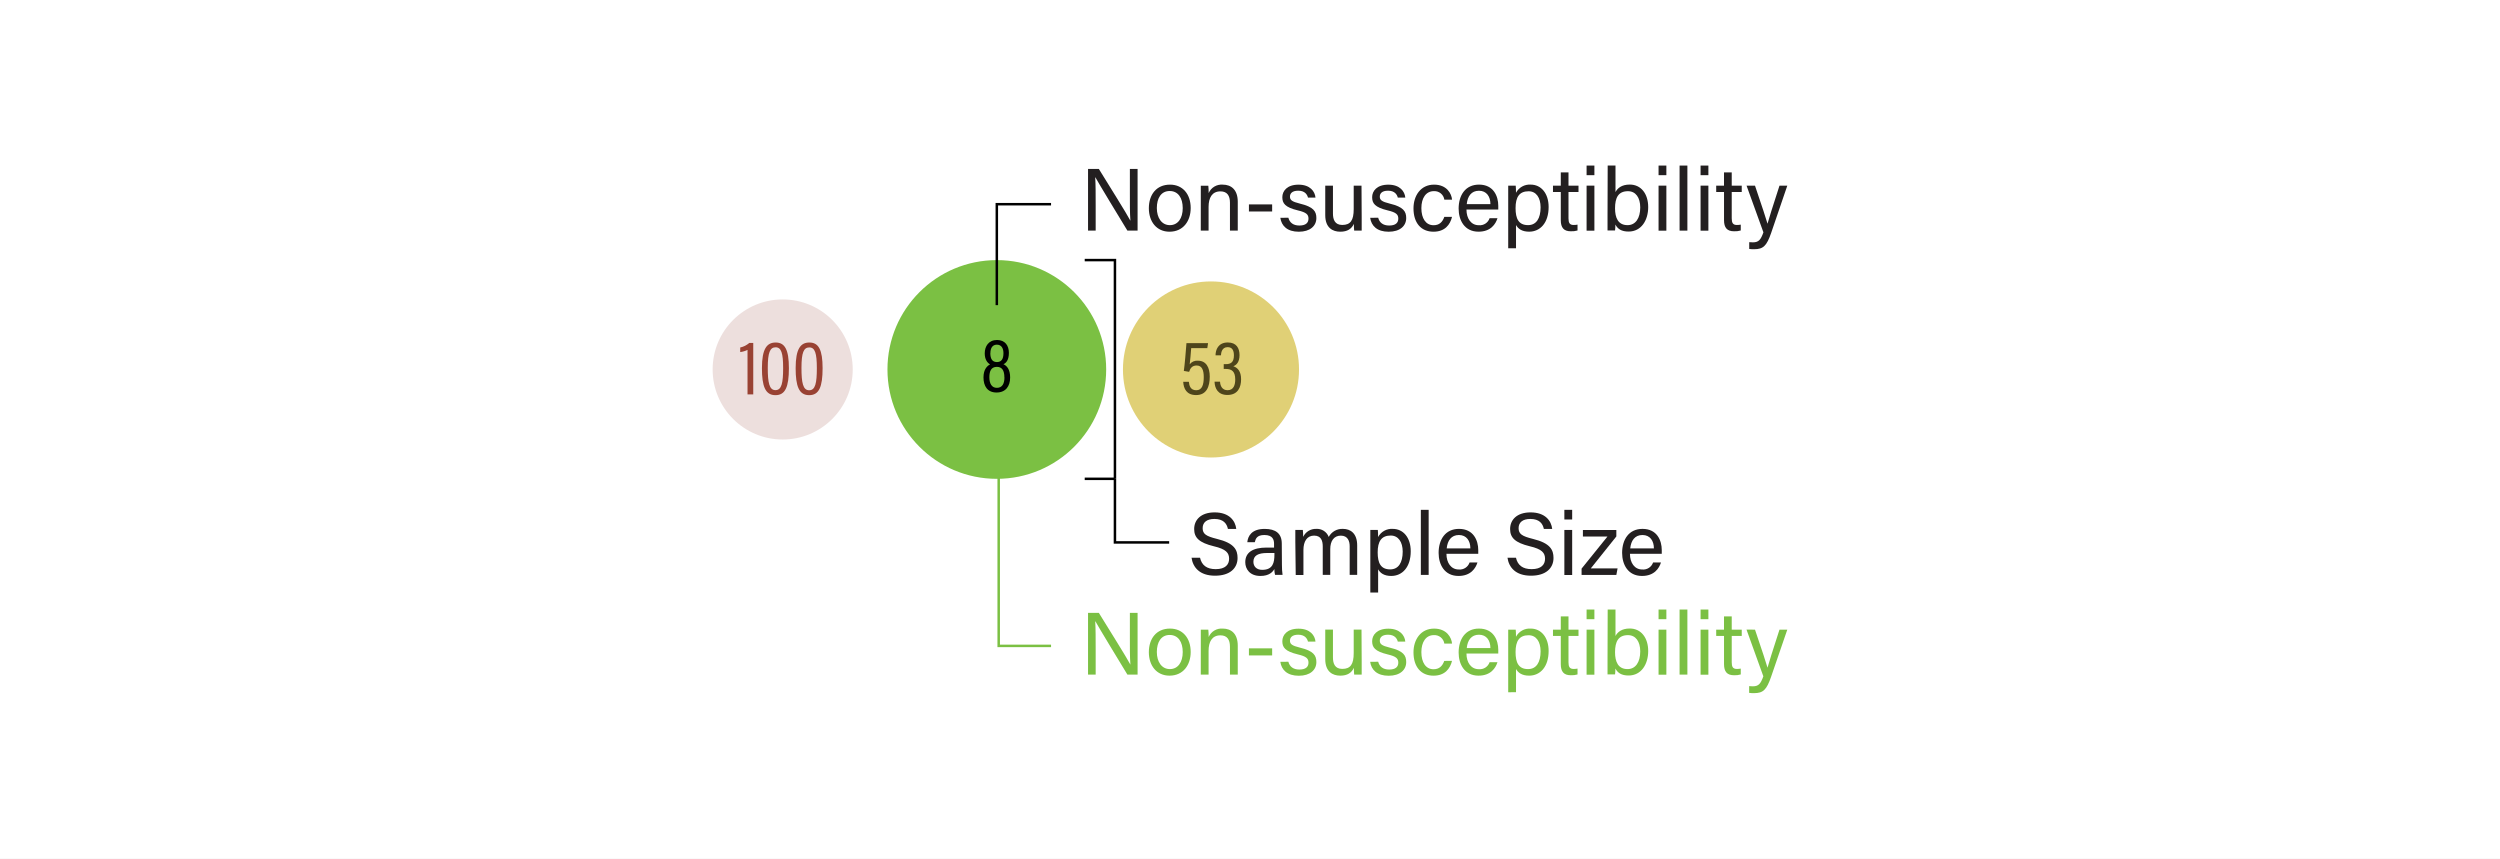
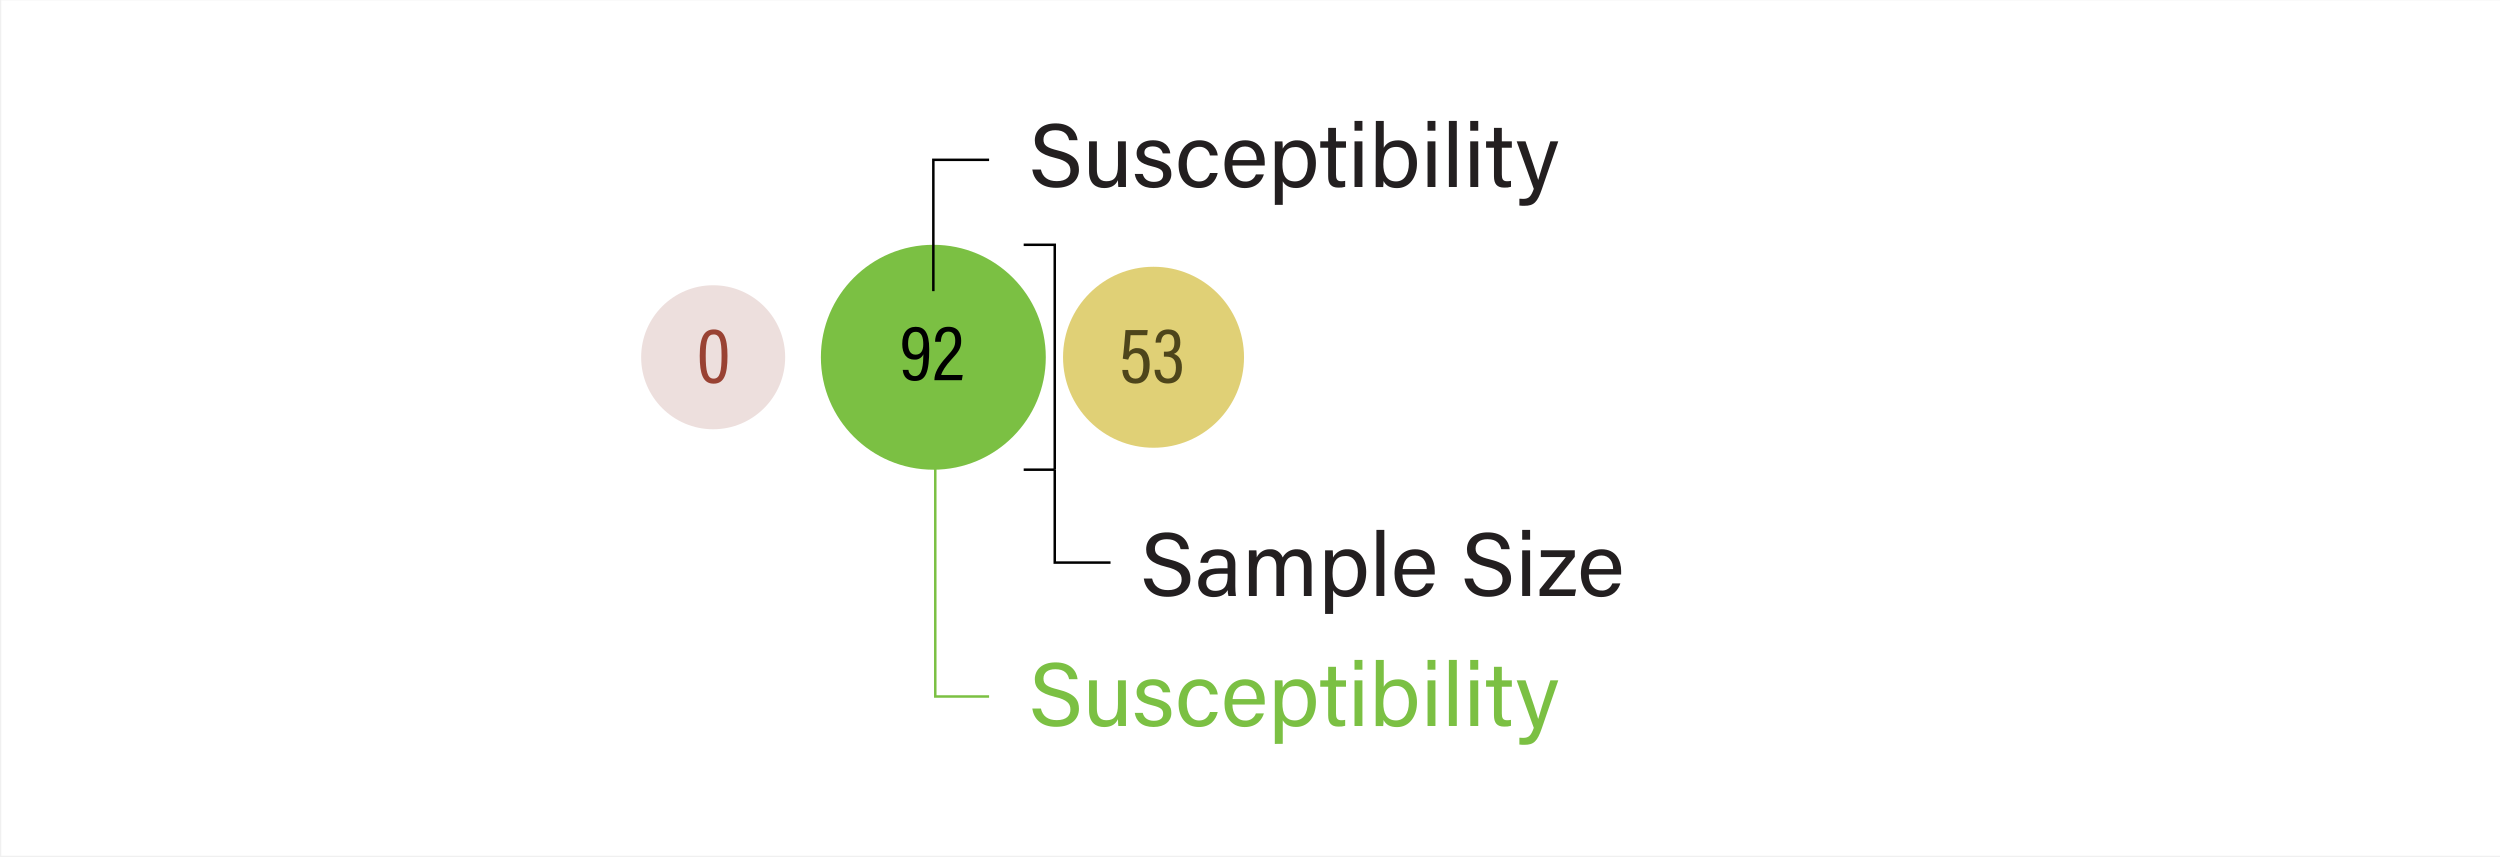
- <svg xmlns="http://www.w3.org/2000/svg" viewBox="0 0 999 343.13">
+ <svg xmlns="http://www.w3.org/2000/svg" viewBox="0 0 999.5 342.26">
  <defs>
    <style>.cls-1{fill:#fff;}.cls-2{fill:#eddfdd;}.cls-3{fill:#994233;}.cls-4{fill:#e0d076;}.cls-5{fill:#4e451b;}.cls-6{fill:#7bc043;}.cls-7,.cls-9{fill:none;stroke-miterlimit:10;}.cls-7{stroke:#000;}.cls-8{fill:#231f20;}.cls-9{stroke:#7bc043;}</style>
  </defs>
-   <g id="Layer_2" data-name="Layer 2">
-     <g id="Layer_3" data-name="Layer 3">
-       <rect class="cls-1" width="999" height="343.13" />
-       <circle class="cls-2" cx="312.76" cy="147.64" r="27.99" />
-       <path class="cls-3" d="M298.71,157.6V139.82a9.34,9.34,0,0,1-2.92.87v-1.83a8,8,0,0,0,3.63-1.83H301V157.6Z" />
-       <path class="cls-3" d="M315.24,147.14c0,7.48-1.43,10.77-5.37,10.77-4.1,0-5.4-3.63-5.4-10.8,0-7.79,2-10.24,5.49-10.24C313.66,136.87,315.24,139.76,315.24,147.14ZM306.8,147c0,5.86.59,8.9,3.07,8.9s3.07-2.89,3.07-8.84-.74-8.28-3-8.28S306.8,140.9,306.8,147Z" />
-       <path class="cls-3" d="M328.71,147.14c0,7.48-1.43,10.77-5.37,10.77-4.1,0-5.4-3.63-5.4-10.8,0-7.79,2-10.24,5.49-10.24C327.12,136.87,328.71,139.76,328.71,147.14Zm-8.44-.09c0,5.86.59,8.9,3.07,8.9s3.07-2.89,3.07-8.84-.74-8.28-3-8.28S320.27,140.9,320.27,147Z" />
-       <circle class="cls-4" cx="483.91" cy="147.64" r="35.18" />
-       <path class="cls-5" d="M482.44,139.11H476c-.12,2-.46,5.34-.59,6.45a3.74,3.74,0,0,1,3.26-1.43c3.29,0,4.75,2.67,4.75,6.36,0,4-1.27,7.38-5.46,7.38-3.82,0-5-2.58-5.15-5.31h2.26c.12,1.4.56,3.38,2.95,3.38s3-2.3,3-5.24c0-2.64-.62-4.65-2.85-4.65-1.77,0-2.54,1.09-3,2.54l-2.11-.37c.34-2.36.84-8.07,1.05-11.11h8.63Z" />
-       <path class="cls-5" d="M485.73,142c0-2.14,1-5.15,4.9-5.15,3.41,0,4.69,2.23,4.69,5.09,0,2.61-1.15,3.91-2.48,4.41v0c1.8.62,3.1,2.08,3.1,5.21s-1.24,6.27-5.46,6.27c-3.79,0-5.06-2.61-5.15-5.31h2.2c.06,1.61.84,3.41,3,3.41,2.48,0,3.07-2.2,3.07-4.31,0-3.32-1.49-4.19-3.79-4.19H489v-1.92h.87c2,0,3.2-.81,3.2-3.47,0-1.92-.59-3.32-2.51-3.32-2.36,0-2.61,2.33-2.67,3.26Z" />
-       <circle class="cls-6" cx="398.33" cy="147.64" r="43.7" />
-       <path d="M393,150.82c0-3.32,1.55-4.65,2.64-5.21-1.24-.71-2.14-2.14-2.14-4.41,0-2.82,1.55-5.34,4.93-5.34,3.23,0,4.72,2.3,4.72,5.12s-1.05,4.06-2.17,4.56c1.46.65,2.67,2.2,2.67,5.31,0,3.47-1.77,6-5.43,6S393,154.26,393,150.82Zm8.35,0c0-2.79-.93-4.22-3-4.22-2.3,0-3,1.71-3,4.16s.9,4.22,3,4.22S401.38,153.36,401.38,150.82Zm-5.62-9.71c0,2.11.68,3.57,2.64,3.57,1.68,0,2.61-1.05,2.61-3.54,0-1.83-.71-3.41-2.64-3.41S395.76,139.37,395.76,141.11Z" />
-       <polyline class="cls-7" points="445.53 191.34 445.53 216.75 467.2 216.75" />
-       <polyline class="cls-7" points="398.33 121.94 398.33 81.6 420 81.6" />
-       <path class="cls-8" d="M479.53,222.86c.67,3,2.69,4.57,6.27,4.57,3.83,0,5.35-1.81,5.35-4.15s-1.2-3.86-6.13-5c-5.81-1.42-7.83-3.4-7.83-6.87,0-3.68,2.69-6.66,8.18-6.66,5.88,0,8.29,3.4,8.64,6.62h-3.33c-.46-2.16-1.81-4-5.42-4-3,0-4.68,1.35-4.68,3.68s1.38,3.22,5.7,4.29c7,1.7,8.25,4.43,8.25,7.62,0,4-2.94,7.09-9,7.09-6.2,0-8.86-3.4-9.39-7.19Z" />
-       <path class="cls-8" d="M512.26,225.8a27.86,27.86,0,0,0,.25,3.93h-3a9.26,9.26,0,0,1-.28-2.34c-.64,1.17-2.09,2.76-5.56,2.76-4.25,0-6.06-2.76-6.06-5.49,0-4,3.15-5.85,8.5-5.85h3V217.3c0-1.59-.5-3.51-3.86-3.51-3,0-3.51,1.49-3.83,2.87h-3c.25-2.48,1.77-5.31,6.94-5.31,4.39,0,6.84,1.81,6.84,5.88Zm-3-4.82h-2.91c-3.58,0-5.49,1-5.49,3.51,0,1.88,1.28,3.22,3.51,3.22,4.32,0,4.89-2.91,4.89-6.16Z" />
-       <path class="cls-8" d="M517.61,216.41c0-1.56,0-3.19,0-4.64h3c.07.53.14,1.84.14,2.76a5.55,5.55,0,0,1,5.21-3.19,5,5,0,0,1,5,3.22,6.11,6.11,0,0,1,5.7-3.22c2.94,0,5.67,1.74,5.67,6.59v11.8h-3V218.29c0-2.05-.74-4.25-3.54-4.25s-4.22,2.2-4.22,5.38v10.31h-3V218.39c0-2.3-.64-4.36-3.47-4.36s-4.25,2.34-4.25,5.74v10h-3.08Z" />
-       <path class="cls-8" d="M547.58,236.78V216.16c0-1.49,0-3,0-4.39h3c.07.6.11,1.67.11,2.83a6.18,6.18,0,0,1,5.88-3.26c4.15,0,7.16,3.47,7.16,8.93,0,6.45-3.44,9.88-7.79,9.88-2.9,0-4.43-1.2-5.24-2.66v9.28ZM555.73,214c-3.72,0-5.21,2.34-5.21,6.73,0,4.22,1.2,6.8,5,6.8,3.3,0,5-2.69,5-7.12C560.51,216.59,558.77,214,555.73,214Z" />
-       <path class="cls-8" d="M567.77,229.73v-26h3.12v26Z" />
-       <path class="cls-8" d="M578,221.3c0,3.65,1.88,6.27,4.92,6.27a4.14,4.14,0,0,0,4.32-2.8h3.15c-.71,2.3-2.66,5.38-7.58,5.38-5.63,0-7.94-4.61-7.94-9.21,0-5.35,2.69-9.6,8.15-9.6,5.81,0,7.69,4.64,7.69,8.47,0,.57,0,1,0,1.49Zm9.56-2.16c0-3-1.52-5.35-4.57-5.35s-4.57,2.2-4.89,5.35Z" />
-       <path class="cls-8" d="M605.78,222.86c.67,3,2.69,4.57,6.27,4.57,3.83,0,5.35-1.81,5.35-4.15s-1.2-3.86-6.13-5c-5.81-1.42-7.83-3.4-7.83-6.87,0-3.68,2.69-6.66,8.18-6.66,5.88,0,8.29,3.4,8.64,6.62h-3.33c-.46-2.16-1.81-4-5.42-4-3,0-4.68,1.35-4.68,3.68s1.38,3.22,5.7,4.29c7,1.7,8.25,4.43,8.25,7.62,0,4-2.94,7.09-9,7.09-6.2,0-8.86-3.4-9.39-7.19Z" />
-       <path class="cls-8" d="M625.12,207.59v-3.86h3.12v3.86Zm0,4.18h3.12v18h-3.12Z" />
-       <path class="cls-8" d="M632,227.22l10.34-12.82h-9.81v-2.62h13.36v2.59l-10.2,12.75h10.7l-.5,2.62H632Z" />
-       <path class="cls-8" d="M651.33,221.3c0,3.65,1.88,6.27,4.92,6.27a4.14,4.14,0,0,0,4.32-2.8h3.15c-.71,2.3-2.66,5.38-7.58,5.38-5.63,0-7.94-4.61-7.94-9.21,0-5.35,2.69-9.6,8.15-9.6,5.81,0,7.69,4.64,7.69,8.47,0,.57,0,1,0,1.49Zm9.57-2.16c0-3-1.52-5.35-4.57-5.35s-4.57,2.2-4.89,5.35Z" />
-       <path class="cls-6" d="M434.78,269.57V244.91h4.32c3.54,5.77,11.23,18,12.61,20.69h0c-.25-3.15-.21-7.05-.21-11.05v-9.64h3.08v24.66h-4.07c-3.26-5.35-11.27-18.53-12.79-21.29h-.07c.18,2.8.18,7,.18,11.44v9.85Z" />
-       <path class="cls-6" d="M475.8,260.53c0,5.21-3,9.46-8.47,9.46-5.14,0-8.25-4-8.25-9.39s3-9.42,8.47-9.42C472.54,251.18,475.8,254.9,475.8,260.53Zm-13.53,0c0,4,2,6.84,5.21,6.84s5.14-2.73,5.14-6.8-1.84-6.84-5.21-6.84S462.27,256.5,462.27,260.57Z" />
-       <path class="cls-6" d="M479.84,256.14c0-1.56,0-3.15,0-4.53h3a27.2,27.2,0,0,1,.14,2.94,5.64,5.64,0,0,1,5.63-3.37c3.4,0,6,2.06,6,6.84v11.55h-3.12V258.41c0-2.73-1.06-4.53-3.79-4.53-3.4,0-4.75,2.59-4.75,6.2v9.49h-3.12Z" />
-       <path class="cls-6" d="M508.35,259.08v2.83h-9.28v-2.83Z" />
-       <path class="cls-6" d="M514.83,264.43c.5,1.95,1.95,3.12,4.39,3.12,2.62,0,3.65-1.13,3.65-2.76s-.81-2.48-4.25-3.29c-5.14-1.24-6.2-2.83-6.2-5.28s1.88-5,6.48-5,6.55,2.69,6.77,5.17h-3c-.28-1.13-1.17-2.76-3.9-2.76-2.52,0-3.3,1.2-3.3,2.37,0,1.35.74,2,4,2.8,5.46,1.31,6.55,3.12,6.55,5.77,0,3.15-2.52,5.46-7,5.46-4.64,0-6.94-2.34-7.4-5.56Z" />
-       <path class="cls-6" d="M544.13,264.32c0,1.77,0,4.18,0,5.24h-3c-.07-.46-.11-1.56-.14-2.69-.89,2-2.59,3.12-5.42,3.12-3,0-6-1.52-6-6.59v-11.8h3.08v11.16c0,2.34.74,4.53,3.72,4.53,3.3,0,4.57-1.84,4.57-6.34v-9.35h3.12Z" />
-       <path class="cls-6" d="M550.72,264.43c.5,1.95,1.95,3.12,4.39,3.12,2.62,0,3.65-1.13,3.65-2.76s-.81-2.48-4.25-3.29c-5.14-1.24-6.2-2.83-6.2-5.28s1.88-5,6.48-5,6.55,2.69,6.77,5.17h-3c-.28-1.13-1.17-2.76-3.9-2.76-2.52,0-3.29,1.2-3.29,2.37,0,1.35.74,2,4,2.8,5.46,1.31,6.55,3.12,6.55,5.77,0,3.15-2.51,5.46-7,5.46-4.64,0-6.94-2.34-7.4-5.56Z" />
-       <path class="cls-6" d="M580.23,264.08c-.74,3.08-2.83,5.92-7.4,5.92-5,0-8-3.54-8-9.32,0-5.07,2.87-9.49,8.22-9.49,5.17,0,7,3.68,7.19,6h-3.08a4,4,0,0,0-4.18-3.4c-3.15,0-5,2.73-5,6.8s1.74,6.84,4.85,6.84c2.23,0,3.54-1.2,4.29-3.33Z" />
-       <path class="cls-6" d="M586,261.14c0,3.65,1.88,6.27,4.92,6.27a4.14,4.14,0,0,0,4.32-2.8h3.15c-.71,2.3-2.66,5.38-7.58,5.38-5.63,0-7.94-4.61-7.94-9.21,0-5.35,2.69-9.6,8.15-9.6,5.81,0,7.69,4.64,7.69,8.47,0,.57,0,1,0,1.49Zm9.57-2.16c0-3-1.52-5.35-4.57-5.35s-4.57,2.2-4.89,5.35Z" />
-       <path class="cls-6" d="M602.68,276.62V256c0-1.49,0-3,0-4.39h3c.07.6.11,1.67.11,2.83a6.18,6.18,0,0,1,5.88-3.26c4.14,0,7.16,3.47,7.16,8.93,0,6.45-3.44,9.88-7.79,9.88-2.9,0-4.43-1.2-5.24-2.66v9.28Zm8.15-22.78c-3.72,0-5.21,2.34-5.21,6.73,0,4.22,1.2,6.8,5,6.8,3.29,0,5-2.69,5-7.12C615.61,256.42,613.88,253.84,610.83,253.84Z" />
-       <path class="cls-6" d="M620.57,251.61h3.12v-5.31h3.08v5.31h4v2.52h-4v10.52c0,1.77.43,2.66,2.05,2.66a8.22,8.22,0,0,0,1.56-.14v2.34a8.26,8.26,0,0,1-2.69.32c-2.8,0-4-1.45-4-4.43V254.12h-3.12Z" />
-       <path class="cls-6" d="M634,247.43v-3.86h3.12v3.86Zm0,4.18h3.12v18H634Z" />
-       <path class="cls-6" d="M642.43,243.56h3.12v10.59c.78-1.52,2.44-3,5.7-3,4.53,0,7.37,3.72,7.37,9s-2.76,9.78-7.83,9.78c-2.87,0-4.39-1.06-5.28-2.8a19.27,19.27,0,0,1-.14,2.37h-3c0-2,0-4,0-6Zm8.11,10.24c-3.83,0-5.17,2.55-5.17,6.84,0,3.76,1.2,6.73,5,6.73,3.19,0,5.07-2.73,5.07-7.09C655.43,256.39,653.66,253.8,650.54,253.8Z" />
-       <path class="cls-6" d="M662.76,247.43v-3.86h3.12v3.86Zm0,4.18h3.12v18h-3.12Z" />
-       <path class="cls-6" d="M671.16,269.57v-26h3.12v26Z" />
-       <path class="cls-6" d="M679.55,247.43v-3.86h3.12v3.86Zm0,4.18h3.12v18h-3.12Z" />
-       <path class="cls-6" d="M685.79,251.61h3.12v-5.31H692v5.31h4v2.52h-4v10.52c0,1.77.43,2.66,2.05,2.66a8.22,8.22,0,0,0,1.56-.14v2.34a8.26,8.26,0,0,1-2.69.32c-2.8,0-4-1.45-4-4.43V254.12h-3.12Z" />
-       <path class="cls-6" d="M701.3,251.61c2.9,8.61,4.5,13.36,5,15.2h0c.57-2.06,1.84-6.16,4.78-15.2h3.12l-6.45,18.78c-1.81,5.28-3.19,6.59-6.84,6.59-.57,0-1.24,0-1.95-.11v-2.69c.46,0,1,.07,1.49.07,2.27,0,3.12-1,4.18-4l-6.73-18.67Z" />
-       <path class="cls-8" d="M434.78,92.16V67.51h4.32c3.54,5.77,11.23,18,12.61,20.69h0c-.25-3.15-.21-7.05-.21-11.05V67.51h3.08V92.16h-4.07c-3.26-5.35-11.27-18.53-12.79-21.29h-.07c.18,2.8.18,7,.18,11.44v9.85Z" />
-       <path class="cls-8" d="M475.8,83.13c0,5.21-3,9.46-8.47,9.46-5.14,0-8.25-4-8.25-9.39s3-9.42,8.47-9.42C472.54,73.78,475.8,77.5,475.8,83.13Zm-13.53,0c0,4,2,6.84,5.21,6.84s5.14-2.73,5.14-6.8-1.84-6.84-5.21-6.84S462.27,79.09,462.27,83.16Z" />
-       <path class="cls-8" d="M479.84,78.74c0-1.56,0-3.15,0-4.53h3a27.2,27.2,0,0,1,.14,2.94,5.64,5.64,0,0,1,5.63-3.37c3.4,0,6,2.06,6,6.84V92.16h-3.12V81c0-2.73-1.06-4.53-3.79-4.53-3.4,0-4.75,2.59-4.75,6.2v9.49h-3.12Z" />
-       <path class="cls-8" d="M508.35,81.68v2.83h-9.28V81.68Z" />
-       <path class="cls-8" d="M514.83,87c.5,1.95,1.95,3.12,4.39,3.12,2.62,0,3.65-1.13,3.65-2.76s-.81-2.48-4.25-3.29c-5.14-1.24-6.2-2.83-6.2-5.28s1.88-5,6.48-5,6.55,2.69,6.77,5.17h-3c-.28-1.13-1.17-2.76-3.9-2.76-2.52,0-3.3,1.2-3.3,2.37,0,1.35.74,2,4,2.8,5.46,1.31,6.55,3.12,6.55,5.77,0,3.15-2.52,5.46-7,5.46-4.64,0-6.94-2.34-7.4-5.56Z" />
-       <path class="cls-8" d="M544.13,86.92c0,1.77,0,4.18,0,5.24h-3c-.07-.46-.11-1.56-.14-2.69-.89,2-2.59,3.12-5.42,3.12-3,0-6-1.52-6-6.59V74.2h3.08V85.36c0,2.34.74,4.53,3.72,4.53,3.3,0,4.57-1.84,4.57-6.34V74.2h3.12Z" />
-       <path class="cls-8" d="M550.72,87c.5,1.95,1.95,3.12,4.39,3.12,2.62,0,3.65-1.13,3.65-2.76s-.81-2.48-4.25-3.29c-5.14-1.24-6.2-2.83-6.2-5.28s1.88-5,6.48-5,6.55,2.69,6.77,5.17h-3c-.28-1.13-1.17-2.76-3.9-2.76-2.52,0-3.29,1.2-3.29,2.37,0,1.35.74,2,4,2.8,5.46,1.31,6.55,3.12,6.55,5.77,0,3.15-2.51,5.46-7,5.46-4.64,0-6.94-2.34-7.4-5.56Z" />
-       <path class="cls-8" d="M580.23,86.67c-.74,3.08-2.83,5.92-7.4,5.92-5,0-8-3.54-8-9.32,0-5.07,2.87-9.49,8.22-9.49,5.17,0,7,3.68,7.19,6h-3.08a4,4,0,0,0-4.18-3.4c-3.15,0-5,2.73-5,6.8S569.74,90,572.86,90c2.23,0,3.54-1.2,4.29-3.33Z" />
-       <path class="cls-8" d="M586,83.73c0,3.65,1.88,6.27,4.92,6.27a4.14,4.14,0,0,0,4.32-2.8h3.15c-.71,2.3-2.66,5.38-7.58,5.38-5.63,0-7.94-4.61-7.94-9.21,0-5.35,2.69-9.6,8.15-9.6,5.81,0,7.69,4.64,7.69,8.47,0,.57,0,1,0,1.49Zm9.57-2.16c0-3-1.52-5.35-4.57-5.35s-4.57,2.2-4.89,5.35Z" />
-       <path class="cls-8" d="M602.68,99.21V78.59c0-1.49,0-3,0-4.39h3c.07.6.11,1.67.11,2.83a6.18,6.18,0,0,1,5.88-3.26c4.14,0,7.16,3.47,7.16,8.93,0,6.45-3.44,9.88-7.79,9.88-2.9,0-4.43-1.2-5.24-2.66v9.28Zm8.15-22.78c-3.72,0-5.21,2.34-5.21,6.73,0,4.22,1.2,6.8,5,6.8,3.29,0,5-2.69,5-7.12C615.61,79,613.88,76.43,610.83,76.43Z" />
-       <path class="cls-8" d="M620.57,74.2h3.12V68.89h3.08V74.2h4v2.52h-4V87.24c0,1.77.43,2.66,2.05,2.66a8.22,8.22,0,0,0,1.56-.14v2.34a8.26,8.26,0,0,1-2.69.32c-2.8,0-4-1.45-4-4.43V76.72h-3.12Z" />
-       <path class="cls-8" d="M634,70V66.16h3.12V70Zm0,4.18h3.12v18H634Z" />
-       <path class="cls-8" d="M642.43,66.16h3.12V76.75c.78-1.52,2.44-3,5.7-3,4.53,0,7.37,3.72,7.37,9s-2.76,9.78-7.83,9.78c-2.87,0-4.39-1.06-5.28-2.8a19.27,19.27,0,0,1-.14,2.37h-3c0-2,0-4,0-6Zm8.11,10.24c-3.83,0-5.17,2.55-5.17,6.84,0,3.76,1.2,6.73,5,6.73,3.19,0,5.07-2.73,5.07-7.09C655.43,79,653.66,76.4,650.54,76.4Z" />
-       <path class="cls-8" d="M662.76,70V66.16h3.12V70Zm0,4.18h3.12v18h-3.12Z" />
-       <path class="cls-8" d="M671.16,92.16v-26h3.12v26Z" />
-       <path class="cls-8" d="M679.55,70V66.16h3.12V70Zm0,4.18h3.12v18h-3.12Z" />
-       <path class="cls-8" d="M685.79,74.2h3.12V68.89H692V74.2h4v2.52h-4V87.24c0,1.77.43,2.66,2.05,2.66a8.22,8.22,0,0,0,1.56-.14v2.34a8.26,8.26,0,0,1-2.69.32c-2.8,0-4-1.45-4-4.43V76.72h-3.12Z" />
-       <path class="cls-8" d="M701.3,74.2c2.9,8.61,4.5,13.36,5,15.2h0c.57-2.06,1.84-6.16,4.78-15.2h3.12L707.78,93c-1.81,5.28-3.19,6.59-6.84,6.59-.57,0-1.24,0-1.95-.11V96.77c.46,0,1,.07,1.49.07,2.27,0,3.12-1,4.18-4L697.93,74.2Z" />
-       <polyline class="cls-9" points="399.08 171.16 399.08 258.1 420 258.1" />
-       <polyline class="cls-7" points="433.45 103.93 445.5 103.93 445.53 103.93 445.53 191.34" />
-       <line class="cls-7" x1="433.45" y1="191.34" x2="445.5" y2="191.34" />
-     </g>
+   <g id="Layer_6" data-name="Layer 6">
+     <rect class="cls-1" x="0.5" y="0.13" width="999" height="342" />
+   </g>
+   <g id="Layer_4" data-name="Layer 4">
+     <circle class="cls-2" cx="285.12" cy="142.83" r="28.79" />
+     <path class="cls-3" d="M290.85,142.29c0,7.71-1.47,11.1-5.54,11.1-4.22,0-5.56-3.74-5.56-11.13,0-8,2.08-10.56,5.66-10.56C289.22,131.7,290.85,134.67,290.85,142.29Zm-8.7-.1c0,6.05.6,9.19,3.16,9.19s3.17-3,3.17-9.12-.77-8.55-3.13-8.55S282.15,135.86,282.15,142.19Z" />
+     <circle class="cls-4" cx="461.18" cy="142.83" r="36.18" />
+     <path class="cls-5" d="M458.65,134H452c-.13,2-.48,5.5-.61,6.66a3.85,3.85,0,0,1,3.36-1.48c3.39,0,4.89,2.76,4.89,6.56,0,4.1-1.31,7.62-5.63,7.62-3.93,0-5.18-2.66-5.31-5.47H451c.13,1.44.57,3.49,3,3.49s3.1-2.37,3.1-5.41c0-2.72-.64-4.8-2.94-4.8-1.83,0-2.63,1.12-3.11,2.62l-2.17-.38c.35-2.43.86-8.32,1.09-11.46h8.89Z" />
+     <path class="cls-5" d="M462,137c0-2.21,1.06-5.31,5.06-5.31,3.52,0,4.83,2.3,4.83,5.24,0,2.69-1.18,4-2.56,4.55v0c1.86.64,3.2,2.14,3.2,5.38s-1.28,6.46-5.63,6.46c-3.9,0-5.22-2.69-5.31-5.47h2.27c.06,1.66.86,3.52,3.1,3.52,2.56,0,3.17-2.27,3.17-4.45,0-3.42-1.53-4.32-3.9-4.32h-.9v-2h.9c2.05,0,3.29-.84,3.29-3.59,0-2-.6-3.42-2.59-3.42-2.43,0-2.69,2.4-2.75,3.36Z" />
+     <circle class="cls-6" cx="373.15" cy="142.83" r="44.96" />
+     <path d="M363.21,147.87a2.55,2.55,0,0,0,2.66,2.5c3.07,0,3.2-5,3.3-8.74a3.61,3.61,0,0,1-3.62,2.15c-3.07,0-4.83-2.27-4.83-6.27,0-4.52,2.08-6.85,5.41-6.85s5.37,2.11,5.37,8.93c0,9.08-1.28,12.73-5.73,12.73s-4.73-3.52-4.86-4.45Zm-.16-10.52c0,2.56.8,4.44,3,4.44s3.07-1.66,3.07-4.12-.45-5-3-5C364.17,132.64,363.05,134.21,363.05,137.35Z" />
+     <path d="M373.58,152v-.16c0-2.62,1.51-5.5,4.8-9.12,2.69-3,3.52-4.06,3.52-6.49,0-1.89-.54-3.65-2.75-3.65-2,0-2.88,1.57-3,4.06h-2.3c0-3.07,1.47-6,5.31-6s5.12,2.53,5.12,5.63c0,2.88-1,4.32-3.77,7.3-2.53,2.72-3.84,4.89-4.23,6.36h8.61l-.35,2.08Z" />
+     <polyline class="cls-7" points="421.69 187.78 421.69 224.92 443.99 224.92" />
+     <polyline class="cls-7" points="373.15 116.4 373.15 63.9 395.44 63.9" />
+     <path class="cls-8" d="M460.61,231.29c.69,3,2.74,4.64,6.37,4.64,3.89,0,5.44-1.83,5.44-4.21s-1.23-3.92-6.23-5.11c-5.9-1.44-7.95-3.45-7.95-7,0-3.75,2.73-6.77,8.31-6.77,6,0,8.42,3.46,8.78,6.73H472c-.47-2.19-1.84-4-5.51-4-3.06,0-4.75,1.37-4.75,3.74s1.41,3.28,5.8,4.36c7.12,1.73,8.38,4.5,8.38,7.74,0,4-3,7.2-9.1,7.2-6.3,0-9-3.46-9.54-7.31Z" />
+     <path class="cls-8" d="M493.87,234.28a27.59,27.59,0,0,0,.26,4h-3a9.72,9.72,0,0,1-.29-2.37c-.64,1.19-2.12,2.81-5.65,2.81-4.32,0-6.15-2.81-6.15-5.58,0-4.07,3.2-5.94,8.64-5.94h3.09v-1.55c0-1.62-.5-3.56-3.92-3.56-3,0-3.56,1.51-3.89,2.91h-3.06c.25-2.52,1.8-5.4,7.06-5.4,4.46,0,6.94,1.84,6.94,6Zm-3.09-4.9h-2.95c-3.64,0-5.58,1-5.58,3.57,0,1.9,1.29,3.27,3.56,3.27,4.39,0,5-2.95,5-6.26Z" />
+     <path class="cls-8" d="M499.31,224.74c0-1.58,0-3.24,0-4.72h3c.07.54.14,1.88.14,2.81a5.64,5.64,0,0,1,5.29-3.24,5,5,0,0,1,5.08,3.28,6.21,6.21,0,0,1,5.8-3.28c3,0,5.75,1.77,5.75,6.7v12h-3.09V226.65c0-2.09-.76-4.32-3.6-4.32s-4.28,2.23-4.28,5.47v10.47h-3.1V226.75c0-2.33-.65-4.42-3.53-4.42s-4.32,2.37-4.32,5.83v10.11h-3.13Z" />
+     <path class="cls-8" d="M529.77,245.44V224.49c0-1.51,0-3.06,0-4.47h3.06c.07.62.11,1.7.11,2.88a6.28,6.28,0,0,1,6-3.31c4.21,0,7.27,3.53,7.27,9.07,0,6.55-3.49,10.05-7.91,10.05-3,0-4.5-1.23-5.33-2.7v9.43Zm8.28-23.15c-3.78,0-5.3,2.38-5.3,6.84,0,4.28,1.23,6.91,5,6.91,3.35,0,5.12-2.73,5.12-7.23C542.91,224.92,541.14,222.29,538.05,222.29Z" />
+     <path class="cls-8" d="M550.29,238.27V211.85h3.16v26.42Z" />
+     <path class="cls-8" d="M560.69,229.71c0,3.7,1.91,6.37,5,6.37a4.19,4.19,0,0,0,4.39-2.85h3.21c-.72,2.34-2.7,5.48-7.7,5.48-5.73,0-8.07-4.68-8.07-9.36,0-5.44,2.74-9.76,8.28-9.76,5.91,0,7.81,4.72,7.81,8.6,0,.58,0,1.05,0,1.52Zm9.72-2.2c0-3-1.55-5.43-4.64-5.43s-4.65,2.23-5,5.43Z" />
+     <path class="cls-8" d="M588.91,231.29c.69,3,2.74,4.64,6.38,4.64,3.88,0,5.43-1.83,5.43-4.21s-1.22-3.92-6.23-5.11c-5.9-1.44-8-3.45-8-7,0-3.75,2.73-6.77,8.31-6.77,6,0,8.43,3.46,8.79,6.73h-3.39c-.46-2.19-1.83-4-5.5-4-3.06,0-4.76,1.37-4.76,3.74s1.41,3.28,5.8,4.36c7.13,1.73,8.39,4.5,8.39,7.74,0,4-3,7.2-9.11,7.2-6.3,0-9-3.46-9.54-7.31Z" />
+     <path class="cls-8" d="M608.57,215.78v-3.93h3.17v3.93Zm0,4.24h3.17v18.25h-3.17Z" />
+     <path class="cls-8" d="M615.52,235.72l10.51-13h-10V220h13.57v2.63l-10.37,13h10.87l-.5,2.66H615.52Z" />
+     <path class="cls-8" d="M635.21,229.71c0,3.7,1.91,6.37,5,6.37a4.19,4.19,0,0,0,4.39-2.85h3.21c-.72,2.34-2.7,5.48-7.71,5.48-5.72,0-8.06-4.68-8.06-9.36,0-5.44,2.74-9.76,8.28-9.76,5.9,0,7.81,4.72,7.81,8.6,0,.58,0,1.05,0,1.52Zm9.72-2.2c0-3-1.55-5.43-4.65-5.43s-4.64,2.23-5,5.43Z" />
+     <path class="cls-6" d="M416.15,283.27c.68,3,2.73,4.64,6.37,4.64,3.88,0,5.43-1.83,5.43-4.21s-1.22-3.92-6.23-5.11c-5.9-1.44-8-3.46-8-7,0-3.75,2.73-6.77,8.31-6.77,6,0,8.43,3.45,8.79,6.73h-3.39c-.46-2.19-1.83-4-5.5-4-3.06,0-4.75,1.37-4.75,3.74s1.4,3.28,5.79,4.36c7.13,1.73,8.39,4.5,8.39,7.74,0,4-3,7.2-9.11,7.2-6.3,0-9-3.46-9.54-7.31Z" />
+     <path class="cls-6" d="M450.16,284.92c0,1.8,0,4.25,0,5.33h-3.06c-.07-.47-.11-1.58-.14-2.73-.9,2-2.63,3.16-5.51,3.16-3.1,0-6.05-1.54-6.05-6.69V272h3.13v11.34c0,2.38.76,4.61,3.78,4.61,3.35,0,4.65-1.87,4.65-6.45V272h3.16Z" />
+     <path class="cls-6" d="M456.86,285c.5,2,2,3.17,4.46,3.17,2.67,0,3.71-1.15,3.71-2.81s-.83-2.52-4.32-3.35c-5.22-1.25-6.3-2.87-6.3-5.36s1.91-5.11,6.59-5.11,6.66,2.74,6.88,5.26h-3c-.29-1.16-1.19-2.81-4-2.81-2.55,0-3.35,1.22-3.35,2.41,0,1.37.76,2.05,4.11,2.84,5.54,1.34,6.66,3.17,6.66,5.87,0,3.2-2.56,5.54-7.09,5.54-4.72,0-7.06-2.37-7.53-5.65Z" />
+     <path class="cls-6" d="M486.85,284.67c-.76,3.13-2.88,6-7.53,6-5,0-8.13-3.6-8.13-9.46,0-5.15,2.91-9.65,8.35-9.65,5.25,0,7.09,3.74,7.31,6.08h-3.13a4.05,4.05,0,0,0-4.25-3.45c-3.21,0-5,2.77-5,6.91s1.76,6.95,4.93,6.95c2.27,0,3.6-1.23,4.36-3.39Z" />
+     <path class="cls-6" d="M492.72,281.68c0,3.71,1.9,6.38,5,6.38a4.2,4.2,0,0,0,4.39-2.85h3.2c-.72,2.34-2.69,5.47-7.7,5.47-5.72,0-8.06-4.68-8.06-9.35,0-5.44,2.73-9.76,8.28-9.76,5.9,0,7.81,4.72,7.81,8.6,0,.58,0,1.05,0,1.51Zm9.71-2.19c0-3-1.54-5.44-4.64-5.44s-4.64,2.24-5,5.44Z" />
+     <path class="cls-6" d="M509.67,297.42V276.47c0-1.52,0-3.06,0-4.47h3.06c.07.61.1,1.69.1,2.88a6.29,6.29,0,0,1,6-3.31c4.21,0,7.27,3.53,7.27,9.07,0,6.55-3.49,10-7.92,10-3,0-4.5-1.22-5.33-2.7v9.44ZM518,274.27c-3.78,0-5.29,2.38-5.29,6.84,0,4.28,1.22,6.91,5,6.91,3.35,0,5.11-2.74,5.11-7.23C522.81,276.9,521.05,274.27,518,274.27Z" />
+     <path class="cls-6" d="M527.85,272H531v-5.4h3.13V272h4v2.56h-4v10.69c0,1.8.43,2.7,2.09,2.7a8.17,8.17,0,0,0,1.58-.15v2.38a8.29,8.29,0,0,1-2.73.32c-2.85,0-4.07-1.47-4.07-4.5V274.56h-3.17Z" />
+     <path class="cls-6" d="M541.53,267.75v-3.92h3.17v3.92Zm0,4.25h3.17v18.25h-3.17Z" />
+     <path class="cls-6" d="M550.06,263.83h3.17v10.76c.79-1.54,2.48-3,5.8-3,4.6,0,7.48,3.78,7.48,9.18s-2.8,9.93-8,9.93c-2.92,0-4.47-1.08-5.37-2.84a20,20,0,0,1-.14,2.41h-3c0-2.05,0-4.1,0-6.12Zm8.25,10.4c-3.89,0-5.26,2.6-5.26,6.95,0,3.82,1.22,6.84,5.08,6.84,3.24,0,5.14-2.77,5.14-7.2C563.27,276.86,561.47,274.23,558.31,274.23Z" />
+     <path class="cls-6" d="M570.73,267.75v-3.92h3.16v3.92Zm0,4.25h3.16v18.25h-3.16Z" />
+     <path class="cls-6" d="M579.26,290.25V263.83h3.17v26.42Z" />
+     <path class="cls-6" d="M587.79,267.75v-3.92H591v3.92Zm0,4.25H591v18.25h-3.17Z" />
+     <path class="cls-6" d="M594.13,272h3.16v-5.4h3.14V272h4v2.56h-4v10.69c0,1.8.43,2.7,2.08,2.7a8.27,8.27,0,0,0,1.59-.15v2.38a8.39,8.39,0,0,1-2.74.32c-2.84,0-4.07-1.47-4.07-4.5V274.56h-3.16Z" />
+     <path class="cls-6" d="M609.89,272c3,8.75,4.57,13.57,5.08,15.44h0c.58-2.08,1.88-6.26,4.86-15.44H623l-6.55,19.08c-1.83,5.36-3.24,6.7-7,6.7-.57,0-1.26,0-2-.11v-2.74c.47,0,1,.07,1.52.07,2.3,0,3.16-1,4.24-4l-6.84-19Z" />
+     <path class="cls-8" d="M416.15,67.78c.68,3,2.73,4.64,6.37,4.64,3.88,0,5.43-1.84,5.43-4.21s-1.22-3.92-6.23-5.11c-5.9-1.44-8-3.46-8-7,0-3.75,2.73-6.77,8.31-6.77,6,0,8.43,3.45,8.79,6.73h-3.39c-.46-2.2-1.83-4-5.5-4-3.06,0-4.75,1.37-4.75,3.74s1.4,3.28,5.79,4.36c7.13,1.72,8.39,4.5,8.39,7.74,0,4-3,7.19-9.11,7.19-6.3,0-9-3.45-9.54-7.3Z" />
+     <path class="cls-8" d="M450.16,69.43c0,1.8,0,4.25,0,5.33h-3.06c-.07-.47-.11-1.58-.14-2.73-.9,2-2.63,3.16-5.51,3.16-3.1,0-6.05-1.55-6.05-6.69v-12h3.13V67.85c0,2.38.76,4.61,3.78,4.61,3.35,0,4.65-1.88,4.65-6.45v-9.5h3.16Z" />
+     <path class="cls-8" d="M456.86,69.54c.5,2,2,3.17,4.46,3.17,2.67,0,3.71-1.15,3.71-2.81s-.83-2.52-4.32-3.35c-5.22-1.26-6.3-2.88-6.3-5.36s1.91-5.11,6.59-5.11,6.66,2.73,6.88,5.25h-3c-.29-1.15-1.19-2.8-4-2.8-2.55,0-3.35,1.22-3.35,2.41,0,1.37.76,2.05,4.11,2.84,5.54,1.33,6.66,3.17,6.66,5.87,0,3.2-2.56,5.54-7.09,5.54-4.72,0-7.06-2.37-7.53-5.65Z" />
+     <path class="cls-8" d="M486.85,69.18c-.76,3.13-2.88,6-7.53,6-5,0-8.13-3.6-8.13-9.46,0-5.15,2.91-9.65,8.35-9.65,5.25,0,7.09,3.74,7.31,6.08h-3.13a4.05,4.05,0,0,0-4.25-3.45c-3.21,0-5,2.77-5,6.91s1.76,6.95,4.93,6.95c2.27,0,3.6-1.23,4.36-3.39Z" />
+     <path class="cls-8" d="M492.72,66.19c0,3.71,1.9,6.38,5,6.38a4.2,4.2,0,0,0,4.39-2.85h3.2c-.72,2.34-2.69,5.47-7.7,5.47-5.72,0-8.06-4.68-8.06-9.36,0-5.43,2.73-9.75,8.28-9.75,5.9,0,7.81,4.71,7.81,8.6,0,.58,0,1,0,1.51ZM502.43,64c0-3-1.54-5.44-4.64-5.44s-4.64,2.23-5,5.44Z" />
+     <path class="cls-8" d="M509.67,81.92V61c0-1.51,0-3,0-4.46h3.06c.07.61.1,1.69.1,2.88a6.29,6.29,0,0,1,6-3.31c4.21,0,7.27,3.53,7.27,9.07,0,6.55-3.49,10-7.92,10-3,0-4.5-1.22-5.33-2.7v9.43ZM518,58.78c-3.78,0-5.29,2.37-5.29,6.84,0,4.28,1.22,6.91,5,6.91,3.35,0,5.11-2.74,5.11-7.24C522.81,61.41,521.05,58.78,518,58.78Z" />
+     <path class="cls-8" d="M527.85,56.51H531v-5.4h3.13v5.4h4v2.56h-4V69.76c0,1.8.43,2.7,2.09,2.7a8.17,8.17,0,0,0,1.58-.15v2.38a8.29,8.29,0,0,1-2.73.32c-2.85,0-4.07-1.47-4.07-4.5V59.07h-3.17Z" />
+     <path class="cls-8" d="M541.53,52.26V48.34h3.17v3.92Zm0,4.25h3.17V74.76h-3.17Z" />
+     <path class="cls-8" d="M550.06,48.34h3.17V59.1c.79-1.55,2.48-3,5.8-3,4.6,0,7.48,3.78,7.48,9.18s-2.8,9.93-8,9.93c-2.92,0-4.47-1.08-5.37-2.84a20,20,0,0,1-.14,2.41h-3c0-2.05,0-4.1,0-6.12Zm8.25,10.4c-3.89,0-5.26,2.59-5.26,6.95,0,3.82,1.22,6.84,5.08,6.84,3.24,0,5.14-2.77,5.14-7.2C563.27,61.37,561.47,58.74,558.31,58.74Z" />
+     <path class="cls-8" d="M570.73,52.26V48.34h3.16v3.92Zm0,4.25h3.16V74.76h-3.16Z" />
+     <path class="cls-8" d="M579.26,74.76V48.34h3.17V74.76Z" />
+     <path class="cls-8" d="M587.79,52.26V48.34H591v3.92Zm0,4.25H591V74.76h-3.17Z" />
+     <path class="cls-8" d="M594.13,56.51h3.16v-5.4h3.14v5.4h4v2.56h-4V69.76c0,1.8.43,2.7,2.08,2.7a8.27,8.27,0,0,0,1.59-.15v2.38a8.39,8.39,0,0,1-2.74.32c-2.84,0-4.07-1.47-4.07-4.5V59.07h-3.16Z" />
+     <path class="cls-8" d="M609.89,56.51c3,8.75,4.57,13.57,5.08,15.44h0c.58-2.08,1.88-6.26,4.86-15.44H623l-6.55,19.08c-1.83,5.36-3.24,6.69-7,6.69-.57,0-1.26,0-2-.1V79.44c.47,0,1,.07,1.52.07,2.3,0,3.16-1,4.24-4l-6.84-19Z" />
+     <polyline class="cls-9" points="373.92 167.03 373.92 278.46 395.44 278.46" />
+     <polyline class="cls-7" points="409.27 97.87 421.67 97.87 421.69 97.87 421.69 187.78" />
+     <line class="cls-7" x1="409.27" y1="187.78" x2="421.67" y2="187.78" />
  </g>
</svg>
